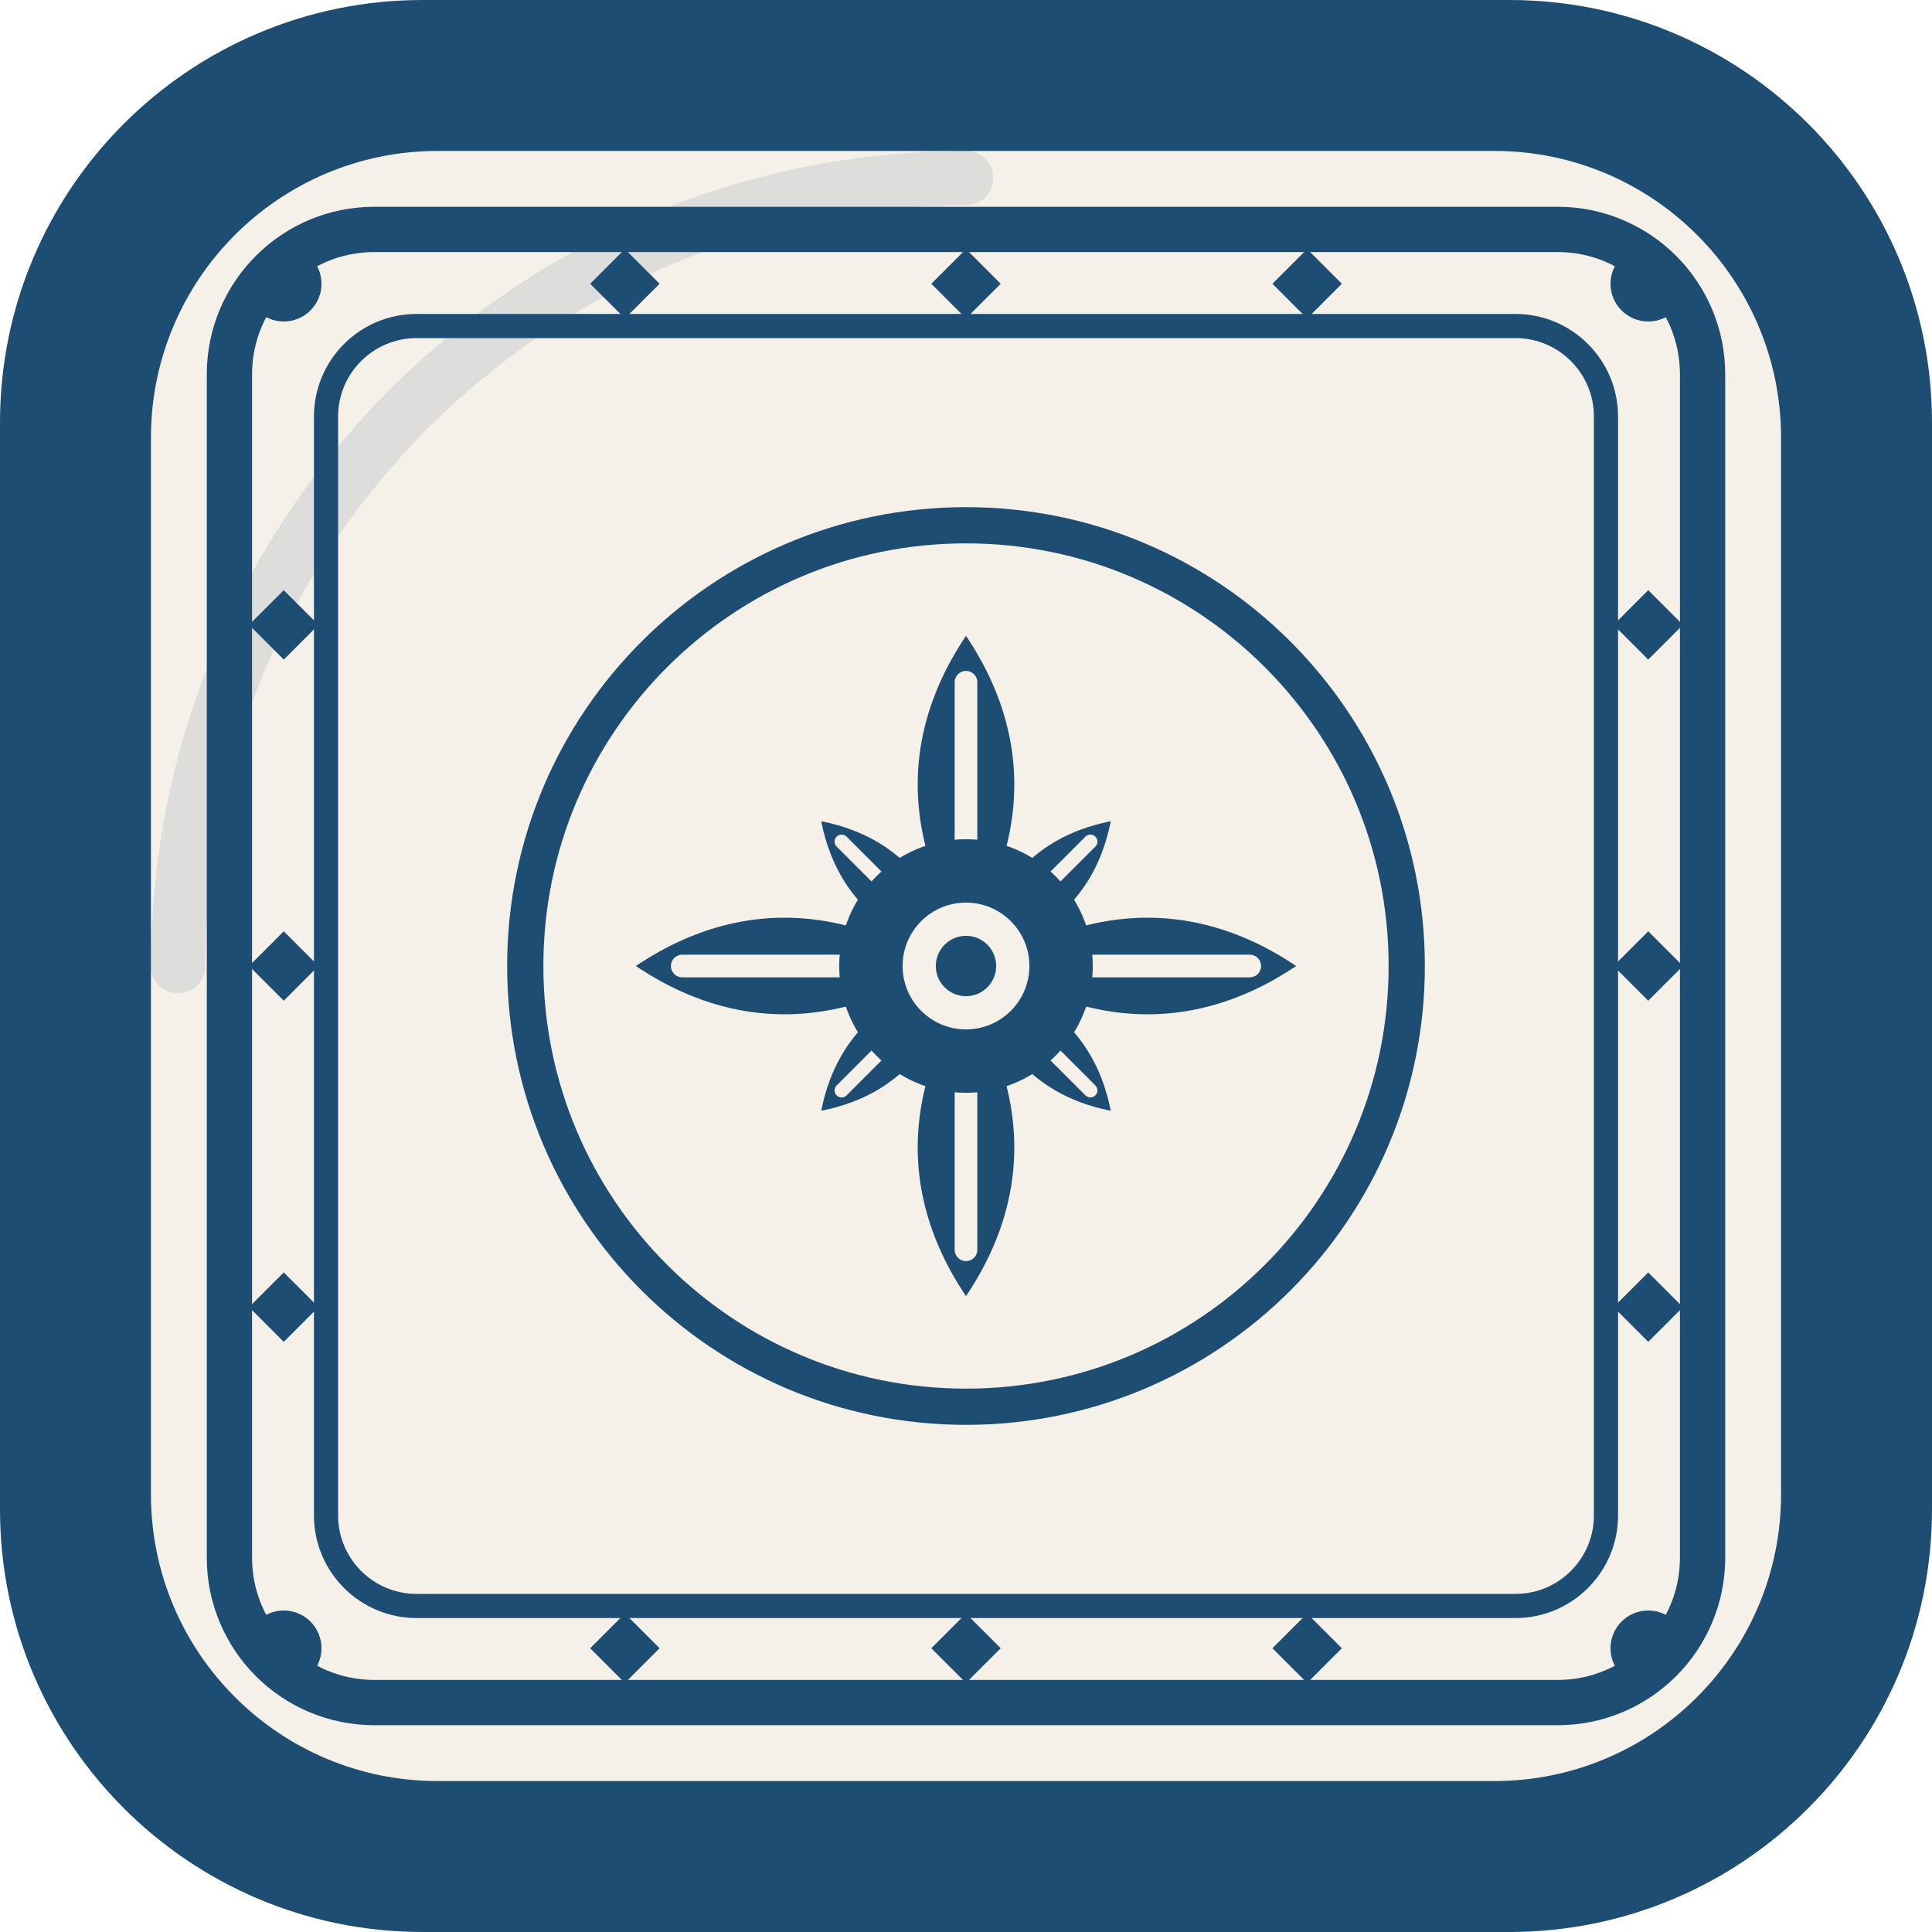
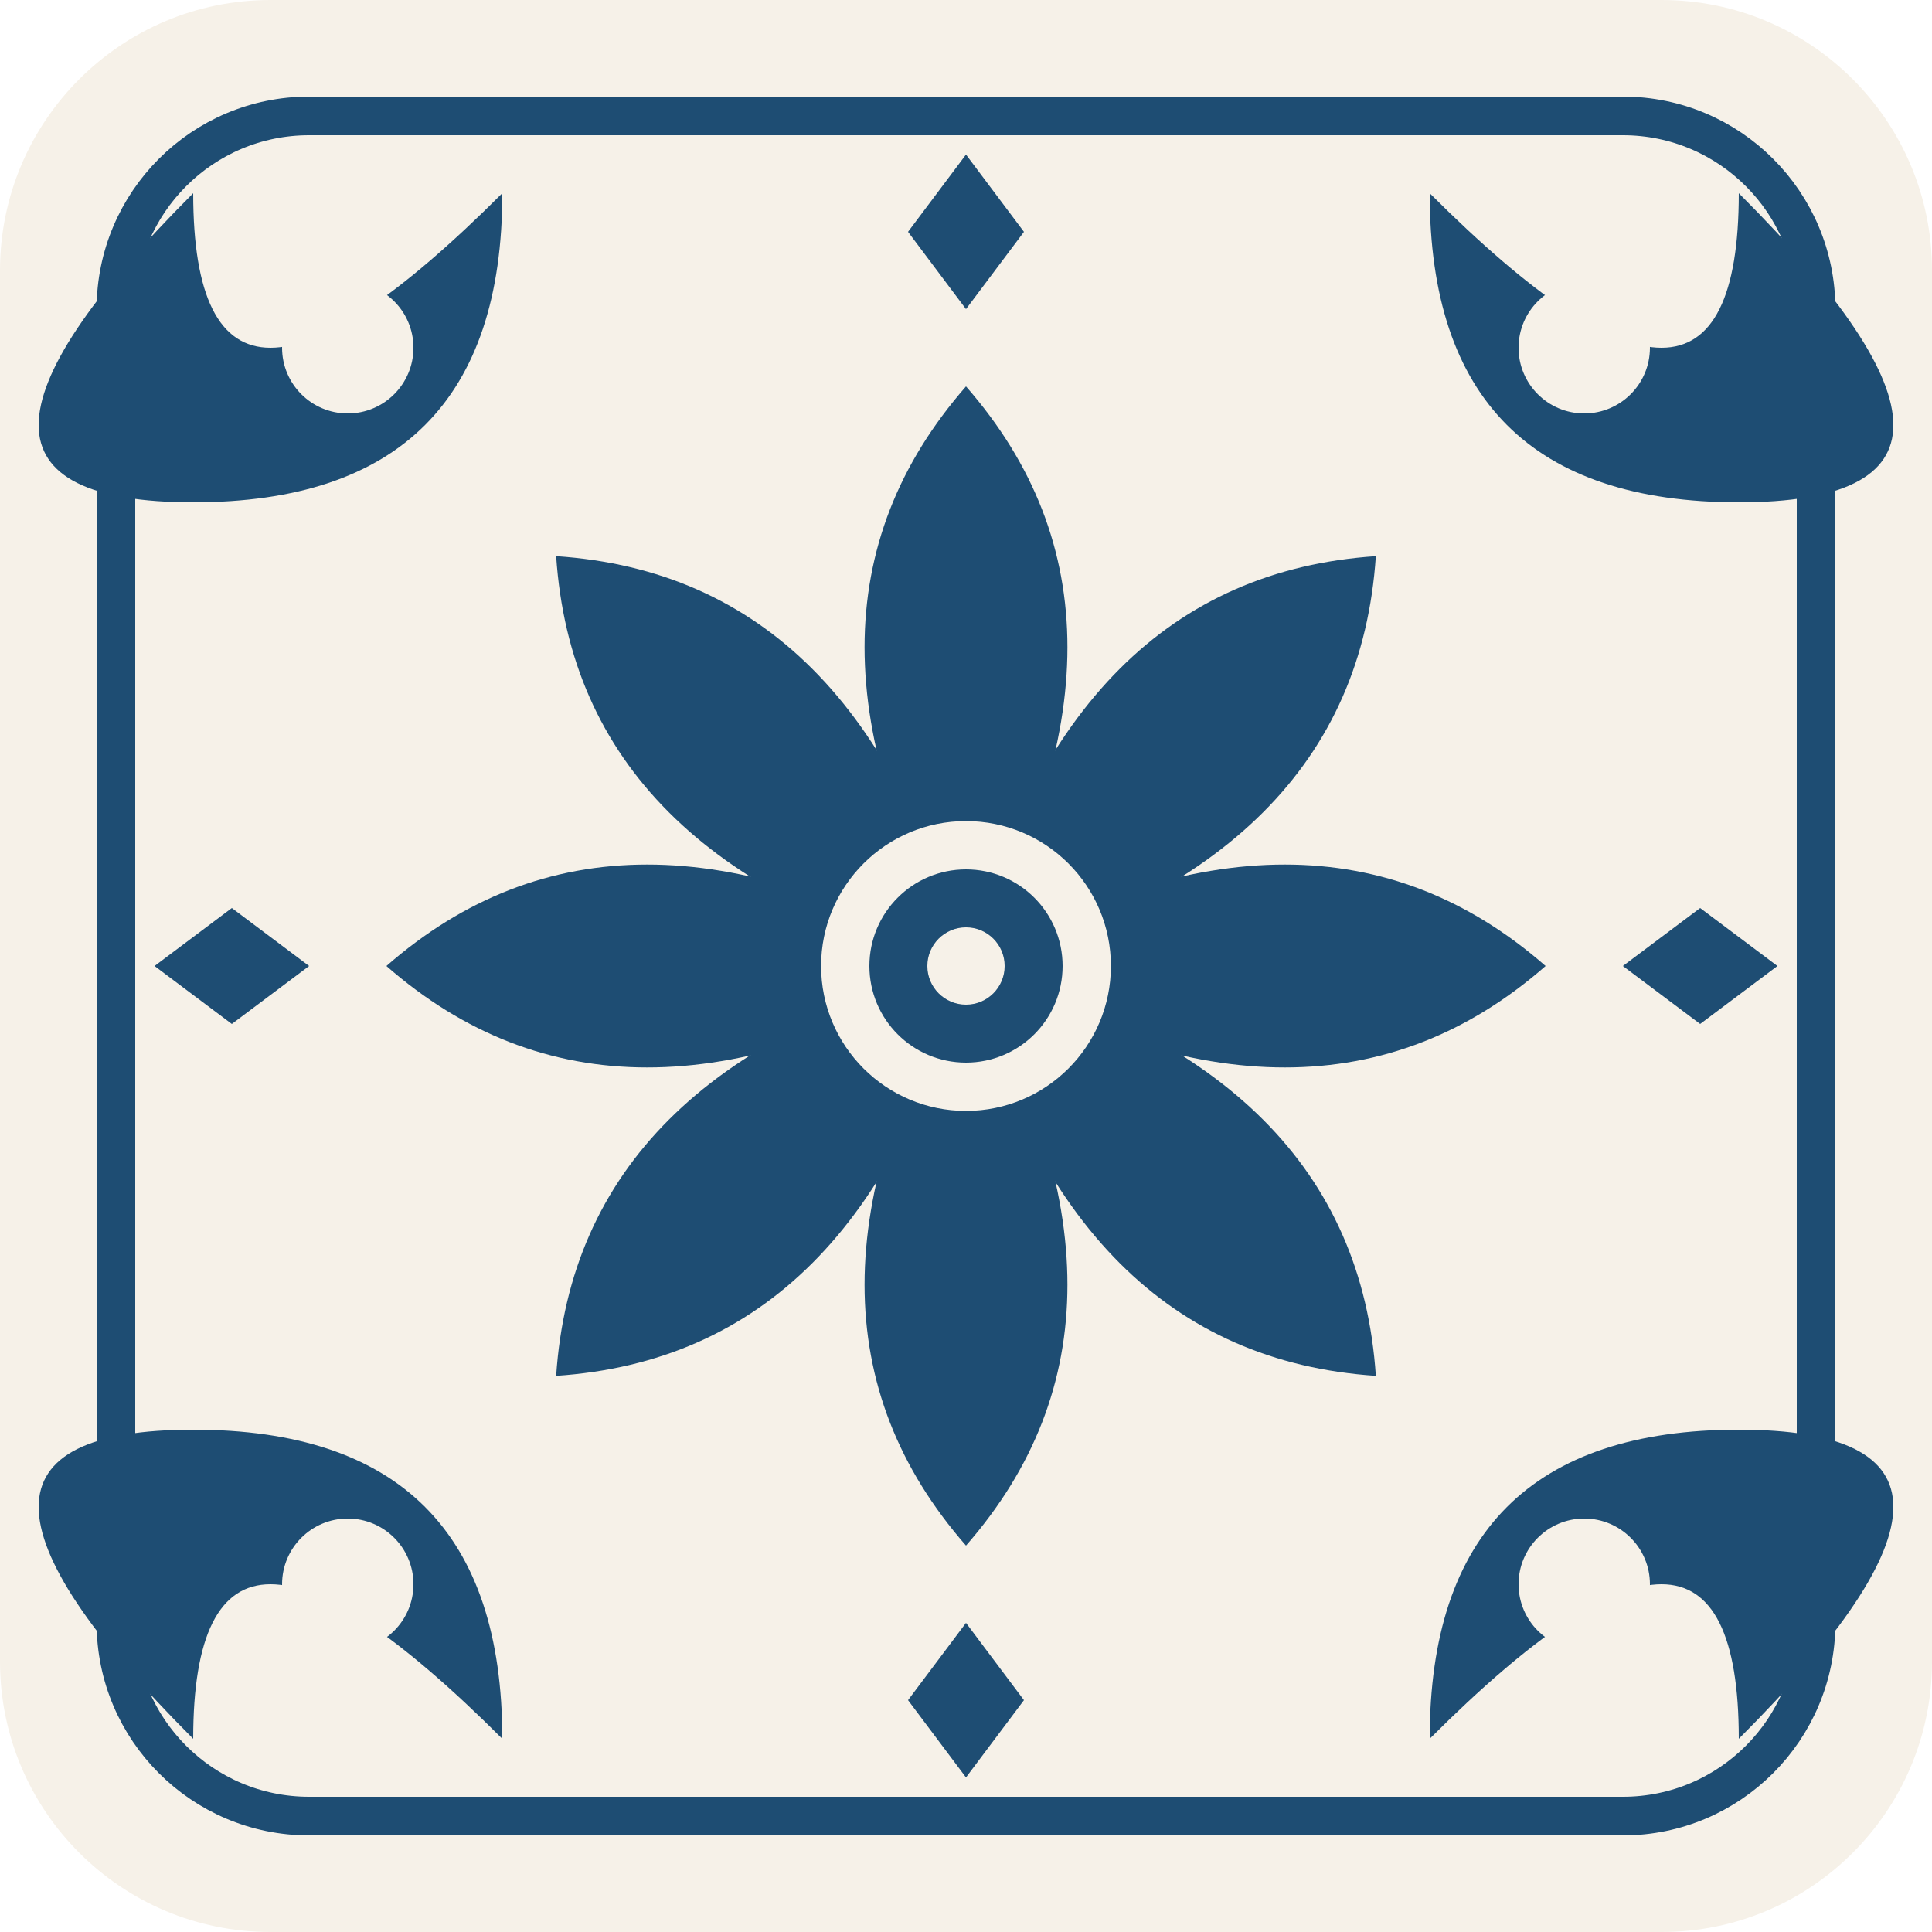
<svg xmlns="http://www.w3.org/2000/svg" viewBox="0 0 64 64" width="32" height="32">
-   <defs>
-     <g id="p">
-       <path d="M32 32 C29.2 28 29.2 23.9 32 20.2 C34.8 23.9 34.8 28 32 32 Z" />
-       <path d="M32 30 L32 22.6" fill="none" stroke-width="0.75" stroke-linecap="round" />
+   <g transform="scale(0.64)">
+     <rect x="0" y="0" width="100" height="100" rx="14" fill="#F6F1E8" />
+     <rect x="6" y="6" width="88" height="88" rx="10" fill="none" stroke="#1E4D73" stroke-width="2" />
+     <g fill="#1E4D73">
+       <path d="M10 10 q0 16 16 -0 q0 16 -16 16 q-16 0 0 -16 Z" />
+       <circle cx="18" cy="18" r="3.4" fill="#F6F1E8" />
+       <path d="M90 10 q0 16 -16 0 q0 16 16 16 q16 0 0 -16 Z" />
+       <circle cx="82" cy="18" r="3.4" fill="#F6F1E8" />
+       <path d="M10 90 q0 -16 16 0 q0 -16 -16 -16 q-16 0 0 16 Z" />
+       <circle cx="18" cy="82" r="3.4" fill="#F6F1E8" />
+       <path d="M90 90 q0 -16 -16 0 q0 -16 16 -16 q16 0 0 16 Z" />
+       <circle cx="82" cy="82" r="3.4" fill="#F6F1E8" />
    </g>
-     <path id="d" d="M0 -1.15 1.15 0 0 1.15 -1.15 0Z" />
-   </defs>
-   <rect width="64" height="64" rx="14" fill="#1E4D73" />
-   <rect x="5" y="5" width="54" height="54" rx="9.5" fill="#F6F1E8" />
-   <path d="M5.9 32 A26.1 26.1 0 0 1 32 5.9" fill="none" stroke="#1E4D73" stroke-width="1.8" stroke-linecap="round" opacity="0.12" />
-   <rect x="7.6" y="7.6" width="48.8" height="48.8" rx="4.8" fill="none" stroke="#1E4D73" stroke-width="1.5" />
-   <rect x="10.8" y="10.8" width="42.4" height="42.4" rx="3" fill="none" stroke="#1E4D73" stroke-width="0.8" />
-   <g fill="#1E4D73">
-     <use href="#d" transform="translate(32 9.4)" />
-     <use href="#d" transform="translate(20.7 9.4)" />
-     <use href="#d" transform="translate(43.3 9.4)" />
-     <use href="#d" transform="translate(32 54.6)" />
-     <use href="#d" transform="translate(20.7 54.6)" />
-     <use href="#d" transform="translate(43.3 54.6)" />
-     <use href="#d" transform="translate(9.4 32)" />
-     <use href="#d" transform="translate(9.4 20.7)" />
-     <use href="#d" transform="translate(9.4 43.3)" />
-     <use href="#d" transform="translate(54.6 32)" />
-     <use href="#d" transform="translate(54.6 20.7)" />
-     <use href="#d" transform="translate(54.6 43.3)" />
-     <circle cx="9.4" cy="9.4" r="1.25" />
-     <circle cx="54.6" cy="9.4" r="1.25" />
-     <circle cx="9.4" cy="54.6" r="1.25" />
-     <circle cx="54.6" cy="54.6" r="1.25" />
+     <g fill="#1E4D73">
+       <path id="pt" d="M50 50 C 43 38, 43 28, 50 20 C 57 28, 57 38, 50 50 Z" />
+       <use href="#pt" transform="rotate(90 50 50)" />
+       <use href="#pt" transform="rotate(180 50 50)" />
+       <use href="#pt" transform="rotate(270 50 50)" />
+       <use href="#pt" transform="rotate(45 50 50)" />
+       <use href="#pt" transform="rotate(135 50 50)" />
+       <use href="#pt" transform="rotate(225 50 50)" />
+       <use href="#pt" transform="rotate(315 50 50)" />
+     </g>
+     <circle cx="50" cy="50" r="7.5" fill="#F6F1E8" />
+     <circle cx="50" cy="50" r="5" fill="#1E4D73" />
+     <circle cx="50" cy="50" r="2" fill="#F6F1E8" />
+     <g fill="#1E4D73">
+       <path d="M50 8 l3 4 -3 4 -3 -4 Z" />
+       <path d="M50 84 l3 4 -3 4 -3 -4 Z" />
+       <path d="M8 50 l4 -3 4 3 -4 3 Z" />
+       <path d="M84 50 l4 -3 4 3 -4 3 Z" />
+     </g>
  </g>
-   <circle cx="32" cy="32" r="14.6" fill="none" stroke="#1E4D73" stroke-width="1.2" />
-   <g fill="#1E4D73" stroke="#F6F1E8">
-     <use href="#p" />
-     <use href="#p" transform="rotate(90 32 32)" />
-     <use href="#p" transform="rotate(180 32 32)" />
-     <use href="#p" transform="rotate(270 32 32)" />
-     <use href="#p" transform="rotate(45 32 32) translate(32 32) scale(0.62) translate(-32 -32)" />
-     <use href="#p" transform="rotate(135 32 32) translate(32 32) scale(0.62) translate(-32 -32)" />
-     <use href="#p" transform="rotate(225 32 32) translate(32 32) scale(0.62) translate(-32 -32)" />
-     <use href="#p" transform="rotate(315 32 32) translate(32 32) scale(0.62) translate(-32 -32)" />
-   </g>
-   <circle cx="32" cy="32" r="4.2" fill="#1E4D73" />
-   <circle cx="32" cy="32" r="2.1" fill="#F6F1E8" />
-   <circle cx="32" cy="32" r="1" fill="#1E4D73" />
</svg>
